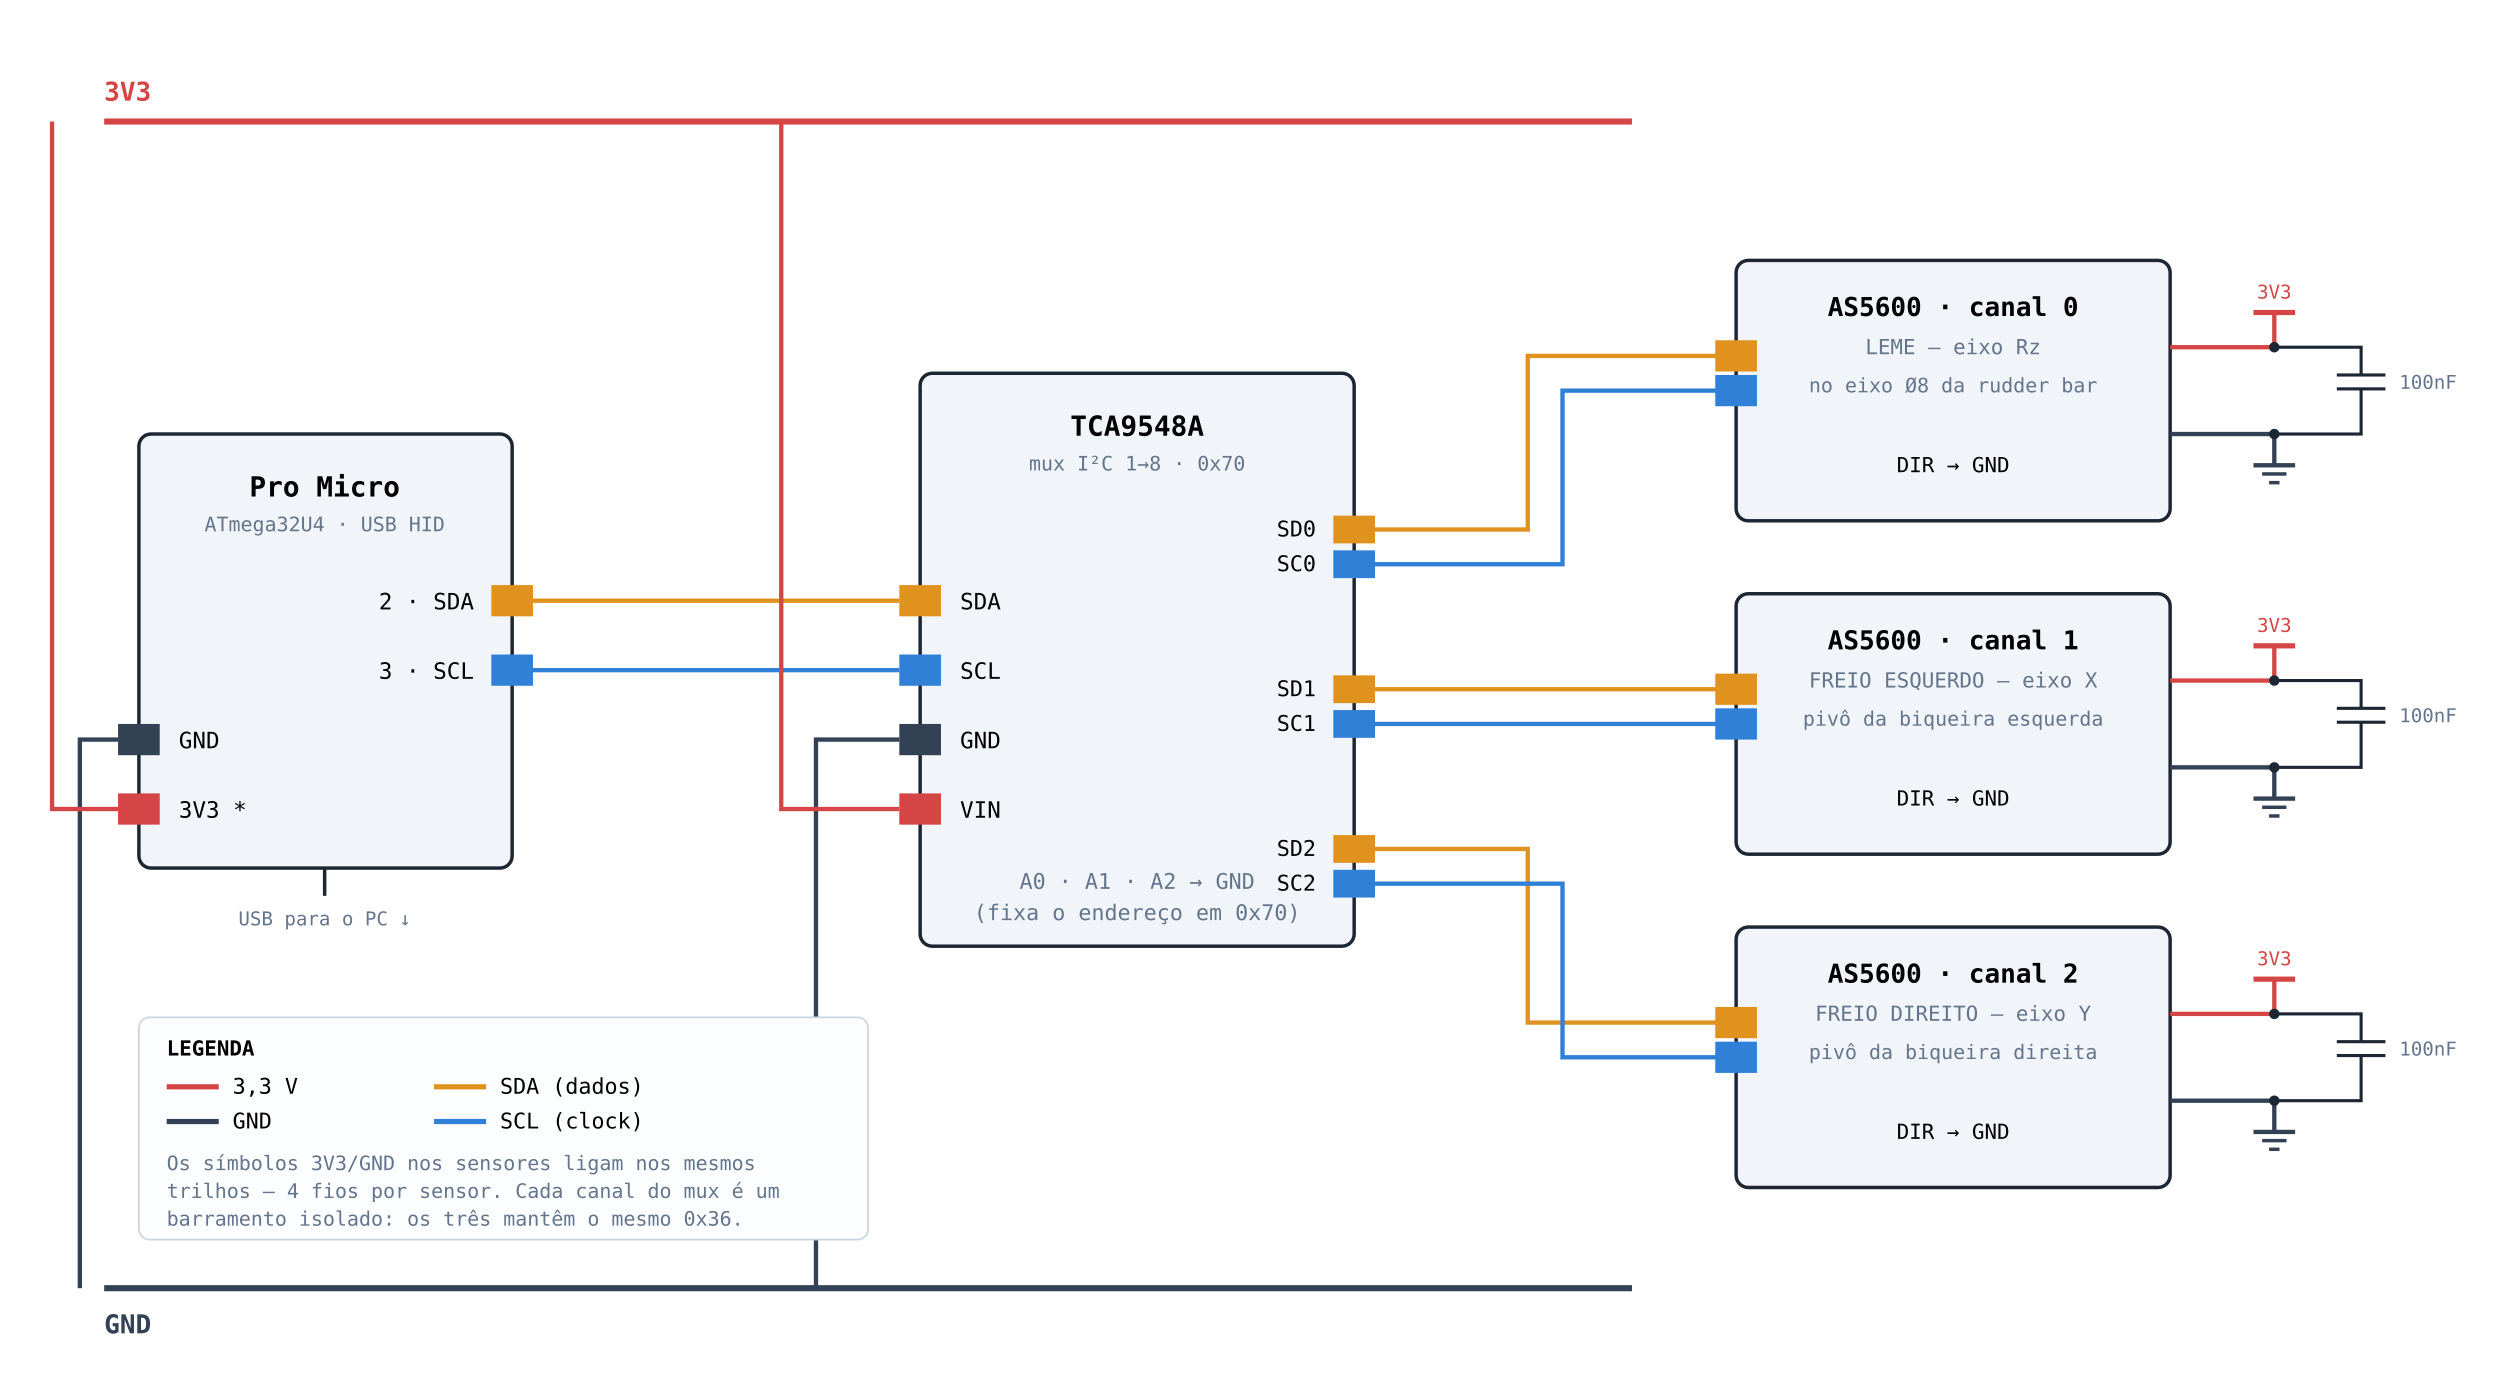
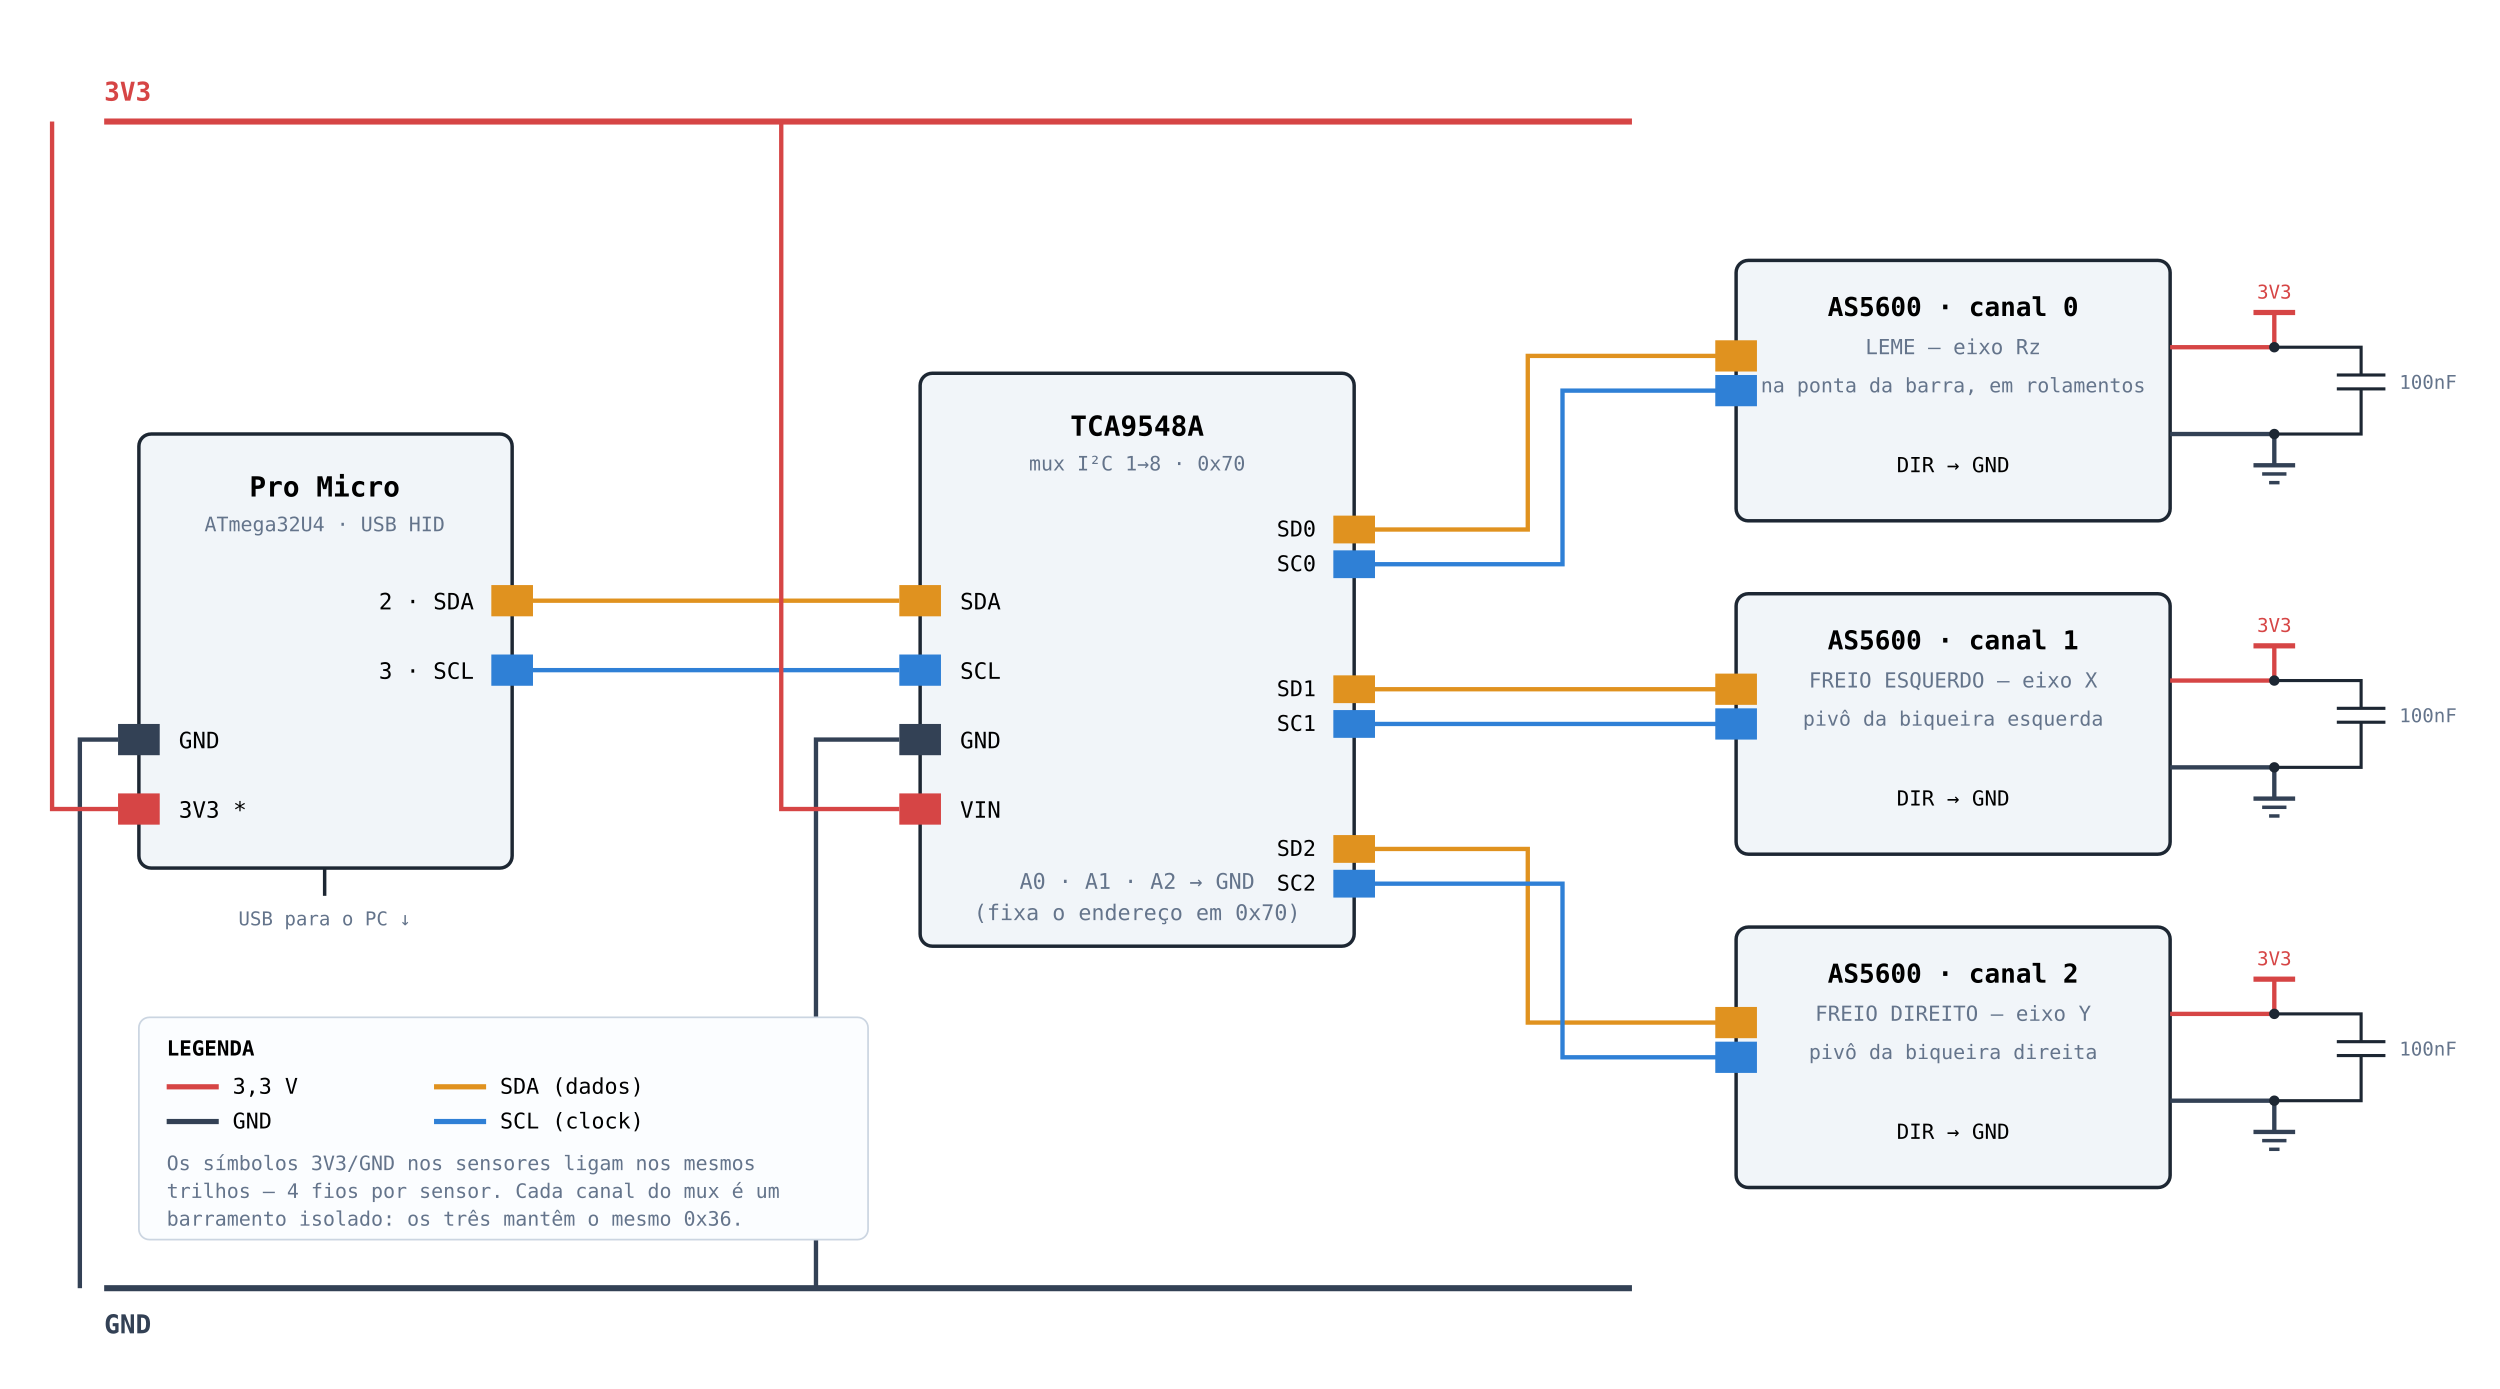
<svg xmlns="http://www.w3.org/2000/svg" viewBox="0 0 1440 800" width="1440" font-family="ui-monospace, Consolas, monospace">
  <line x1="60" y1="70" x2="940" y2="70" stroke="#d64545" stroke-width="3.5" />
  <text x="60" y="58" fill="#d64545" font-size="15" font-weight="700">3V3</text>
  <line x1="60" y1="742" x2="940" y2="742" stroke="#334155" stroke-width="3.5" />
  <text x="60" y="768" fill="#334155" font-size="15" font-weight="700">GND</text>
  <rect x="80" y="250" width="215" height="250" rx="7" fill="#f1f5f9" stroke="#1d2733" stroke-width="2" />
  <text x="187" y="286" text-anchor="middle" font-size="16" font-weight="700">Pro Micro</text>
  <text x="187" y="306" text-anchor="middle" font-size="11.5" fill="#64748b">ATmega32U4 · USB HID</text>
  <g font-size="13">
    <rect x="283" y="337" width="24" height="18" fill="#e0921f" />
    <text x="273" y="351" text-anchor="end">2 · SDA</text>
    <rect x="283" y="377" width="24" height="18" fill="#2f80d6" />
    <text x="273" y="391" text-anchor="end">3 · SCL</text>
    <rect x="68" y="417" width="24" height="18" fill="#334155" />
    <text x="103" y="431">GND</text>
    <rect x="68" y="457" width="24" height="18" fill="#d64545" />
    <text x="103" y="471">3V3 *</text>
  </g>
  <line x1="187" y1="500" x2="187" y2="516" stroke="#1d2733" stroke-width="2" />
  <text x="187" y="533" text-anchor="middle" font-size="11" fill="#64748b">USB para o PC ↓</text>
  <polyline points="68,426 46,426 46,742" fill="none" stroke="#334155" stroke-width="2.5" />
  <polyline points="68,466 30,466 30,70" fill="none" stroke="#d64545" stroke-width="2.5" />
  <rect x="530" y="215" width="250" height="330" rx="7" fill="#f1f5f9" stroke="#1d2733" stroke-width="2" />
  <text x="655" y="251" text-anchor="middle" font-size="16" font-weight="700">TCA9548A</text>
  <text x="655" y="271" text-anchor="middle" font-size="11.5" fill="#64748b">mux I²C 1→8 · 0x70</text>
  <g font-size="13">
    <rect x="518" y="337" width="24" height="18" fill="#e0921f" />
    <text x="553" y="351">SDA</text>
    <rect x="518" y="377" width="24" height="18" fill="#2f80d6" />
    <text x="553" y="391">SCL</text>
    <rect x="518" y="417" width="24" height="18" fill="#334155" />
    <text x="553" y="431">GND</text>
    <rect x="518" y="457" width="24" height="18" fill="#d64545" />
    <text x="553" y="471">VIN</text>
  </g>
  <g font-size="12.5" fill="#64748b">
    <text x="655" y="512" text-anchor="middle">A0 · A1 · A2 → GND</text>
    <text x="655" y="530" text-anchor="middle">(fixa o endereço em 0x70)</text>
  </g>
  <line x1="307" y1="346" x2="518" y2="346" stroke="#e0921f" stroke-width="2.5" />
  <line x1="307" y1="386" x2="518" y2="386" stroke="#2f80d6" stroke-width="2.5" />
  <polyline points="518,426 470,426 470,742" fill="none" stroke="#334155" stroke-width="2.5" />
  <polyline points="518,466 450,466 450,70" fill="none" stroke="#d64545" stroke-width="2.5" />
  <g font-size="12.5">
    <rect x="768" y="297" width="24" height="16" fill="#e0921f" />
    <text x="758" y="309" text-anchor="end">SD0</text>
    <rect x="768" y="317" width="24" height="16" fill="#2f80d6" />
    <text x="758" y="329" text-anchor="end">SC0</text>
    <rect x="768" y="389" width="24" height="16" fill="#e0921f" />
    <text x="758" y="401" text-anchor="end">SD1</text>
    <rect x="768" y="409" width="24" height="16" fill="#2f80d6" />
    <text x="758" y="421" text-anchor="end">SC1</text>
    <rect x="768" y="481" width="24" height="16" fill="#e0921f" />
    <text x="758" y="493" text-anchor="end">SD2</text>
    <rect x="768" y="501" width="24" height="16" fill="#2f80d6" />
    <text x="758" y="513" text-anchor="end">SC2</text>
  </g>
  <polyline points="792,305 880,305 880,205 1000,205" fill="none" stroke="#e0921f" stroke-width="2.5" />
  <polyline points="792,325 900,325 900,225 1000,225" fill="none" stroke="#2f80d6" stroke-width="2.5" />
  <line x1="792" y1="397" x2="1000" y2="397" stroke="#e0921f" stroke-width="2.5" />
  <line x1="792" y1="417" x2="1000" y2="417" stroke="#2f80d6" stroke-width="2.5" />
  <polyline points="792,489 880,489 880,589 1000,589" fill="none" stroke="#e0921f" stroke-width="2.5" />
  <polyline points="792,509 900,509 900,609 1000,609" fill="none" stroke="#2f80d6" stroke-width="2.5" />
  <g id="s0">
    <rect x="1000" y="150" width="250" height="150" rx="7" fill="#f1f5f9" stroke="#1d2733" stroke-width="2" />
    <rect x="988" y="196" width="24" height="18" fill="#e0921f" />
    <rect x="988" y="216" width="24" height="18" fill="#2f80d6" />
    <text x="1125" y="182" text-anchor="middle" font-size="15" font-weight="700">AS5600 · canal 0</text>
    <text x="1125" y="204" text-anchor="middle" font-size="12" fill="#64748b">LEME — eixo Rz</text>
-     <text x="1125" y="226" text-anchor="middle" font-size="11.5" fill="#64748b">no eixo Ø8 da rudder bar</text>
+     <text x="1125" y="226" text-anchor="middle" font-size="11.5" fill="#64748b">na ponta da barra, em rolamentos</text>
    <text x="1125" y="272" text-anchor="middle" font-size="12">DIR → GND</text>
    <line x1="1250" y1="200" x2="1310" y2="200" stroke="#d64545" stroke-width="2.5" />
    <line x1="1310" y1="200" x2="1310" y2="180" stroke="#d64545" stroke-width="2.5" />
    <line x1="1298" y1="180" x2="1322" y2="180" stroke="#d64545" stroke-width="3" />
    <text x="1310" y="172" text-anchor="middle" font-size="11" fill="#d64545">3V3</text>
    <line x1="1250" y1="250" x2="1310" y2="250" stroke="#334155" stroke-width="2.5" />
    <line x1="1310" y1="250" x2="1310" y2="268" stroke="#334155" stroke-width="2.5" />
    <line x1="1298" y1="268" x2="1322" y2="268" stroke="#334155" stroke-width="2.5" />
    <line x1="1303" y1="273" x2="1317" y2="273" stroke="#334155" stroke-width="2" />
    <line x1="1307" y1="278" x2="1313" y2="278" stroke="#334155" stroke-width="2" />
    <polyline points="1310,200 1360,200 1360,216" fill="none" stroke="#1d2733" stroke-width="1.8" />
    <line x1="1346" y1="216" x2="1374" y2="216" stroke="#1d2733" stroke-width="1.8" />
    <line x1="1346" y1="224" x2="1374" y2="224" stroke="#1d2733" stroke-width="1.8" />
    <polyline points="1360,224 1360,250 1310,250" fill="none" stroke="#1d2733" stroke-width="1.8" />
    <text x="1382" y="224" font-size="11" fill="#64748b">100nF</text>
    <circle cx="1310" cy="200" r="3" fill="#1d2733" />
    <circle cx="1310" cy="250" r="3" fill="#1d2733" />
  </g>
  <g id="s1">
    <rect x="1000" y="342" width="250" height="150" rx="7" fill="#f1f5f9" stroke="#1d2733" stroke-width="2" />
    <rect x="988" y="388" width="24" height="18" fill="#e0921f" />
    <rect x="988" y="408" width="24" height="18" fill="#2f80d6" />
    <text x="1125" y="374" text-anchor="middle" font-size="15" font-weight="700">AS5600 · canal 1</text>
    <text x="1125" y="396" text-anchor="middle" font-size="12" fill="#64748b">FREIO ESQUERDO — eixo X</text>
    <text x="1125" y="418" text-anchor="middle" font-size="11.5" fill="#64748b">pivô da biqueira esquerda</text>
    <text x="1125" y="464" text-anchor="middle" font-size="12">DIR → GND</text>
    <line x1="1250" y1="392" x2="1310" y2="392" stroke="#d64545" stroke-width="2.5" />
    <line x1="1310" y1="392" x2="1310" y2="372" stroke="#d64545" stroke-width="2.5" />
    <line x1="1298" y1="372" x2="1322" y2="372" stroke="#d64545" stroke-width="3" />
    <text x="1310" y="364" text-anchor="middle" font-size="11" fill="#d64545">3V3</text>
    <line x1="1250" y1="442" x2="1310" y2="442" stroke="#334155" stroke-width="2.5" />
    <line x1="1310" y1="442" x2="1310" y2="460" stroke="#334155" stroke-width="2.5" />
    <line x1="1298" y1="460" x2="1322" y2="460" stroke="#334155" stroke-width="2.5" />
    <line x1="1303" y1="465" x2="1317" y2="465" stroke="#334155" stroke-width="2" />
    <line x1="1307" y1="470" x2="1313" y2="470" stroke="#334155" stroke-width="2" />
    <polyline points="1310,392 1360,392 1360,408" fill="none" stroke="#1d2733" stroke-width="1.8" />
    <line x1="1346" y1="408" x2="1374" y2="408" stroke="#1d2733" stroke-width="1.8" />
    <line x1="1346" y1="416" x2="1374" y2="416" stroke="#1d2733" stroke-width="1.8" />
    <polyline points="1360,416 1360,442 1310,442" fill="none" stroke="#1d2733" stroke-width="1.8" />
    <text x="1382" y="416" font-size="11" fill="#64748b">100nF</text>
    <circle cx="1310" cy="392" r="3" fill="#1d2733" />
    <circle cx="1310" cy="442" r="3" fill="#1d2733" />
  </g>
  <g id="s2">
    <rect x="1000" y="534" width="250" height="150" rx="7" fill="#f1f5f9" stroke="#1d2733" stroke-width="2" />
    <rect x="988" y="580" width="24" height="18" fill="#e0921f" />
    <rect x="988" y="600" width="24" height="18" fill="#2f80d6" />
    <text x="1125" y="566" text-anchor="middle" font-size="15" font-weight="700">AS5600 · canal 2</text>
    <text x="1125" y="588" text-anchor="middle" font-size="12" fill="#64748b">FREIO DIREITO — eixo Y</text>
    <text x="1125" y="610" text-anchor="middle" font-size="11.5" fill="#64748b">pivô da biqueira direita</text>
    <text x="1125" y="656" text-anchor="middle" font-size="12">DIR → GND</text>
    <line x1="1250" y1="584" x2="1310" y2="584" stroke="#d64545" stroke-width="2.5" />
    <line x1="1310" y1="584" x2="1310" y2="564" stroke="#d64545" stroke-width="2.5" />
    <line x1="1298" y1="564" x2="1322" y2="564" stroke="#d64545" stroke-width="3" />
    <text x="1310" y="556" text-anchor="middle" font-size="11" fill="#d64545">3V3</text>
    <line x1="1250" y1="634" x2="1310" y2="634" stroke="#334155" stroke-width="2.5" />
    <line x1="1310" y1="634" x2="1310" y2="652" stroke="#334155" stroke-width="2.5" />
    <line x1="1298" y1="652" x2="1322" y2="652" stroke="#334155" stroke-width="2.5" />
    <line x1="1303" y1="657" x2="1317" y2="657" stroke="#334155" stroke-width="2" />
    <line x1="1307" y1="662" x2="1313" y2="662" stroke="#334155" stroke-width="2" />
    <polyline points="1310,584 1360,584 1360,600" fill="none" stroke="#1d2733" stroke-width="1.8" />
    <line x1="1346" y1="600" x2="1374" y2="600" stroke="#1d2733" stroke-width="1.8" />
    <line x1="1346" y1="608" x2="1374" y2="608" stroke="#1d2733" stroke-width="1.8" />
    <polyline points="1360,608 1360,634 1310,634" fill="none" stroke="#1d2733" stroke-width="1.8" />
    <text x="1382" y="608" font-size="11" fill="#64748b">100nF</text>
    <circle cx="1310" cy="584" r="3" fill="#1d2733" />
    <circle cx="1310" cy="634" r="3" fill="#1d2733" />
  </g>
  <g font-size="12.5">
    <rect x="80" y="586" width="420" height="128" rx="6" fill="#fbfdff" stroke="#cbd5e1" />
    <text x="96" y="608" font-weight="700" font-size="12">LEGENDA</text>
    <line x1="96" y1="626" x2="126" y2="626" stroke="#d64545" stroke-width="3" />
    <text x="134" y="630">3,3 V</text>
    <line x1="96" y1="646" x2="126" y2="646" stroke="#334155" stroke-width="3" />
    <text x="134" y="650">GND</text>
    <line x1="250" y1="626" x2="280" y2="626" stroke="#e0921f" stroke-width="3" />
    <text x="288" y="630">SDA (dados)</text>
    <line x1="250" y1="646" x2="280" y2="646" stroke="#2f80d6" stroke-width="3" />
    <text x="288" y="650">SCL (clock)</text>
    <text x="96" y="674" font-size="11.5" fill="#64748b">Os símbolos 3V3/GND nos sensores ligam nos mesmos</text>
    <text x="96" y="690" font-size="11.5" fill="#64748b">trilhos — 4 fios por sensor. Cada canal do mux é um</text>
    <text x="96" y="706" font-size="11.5" fill="#64748b">barramento isolado: os três mantêm o mesmo 0x36.</text>
  </g>
</svg>
